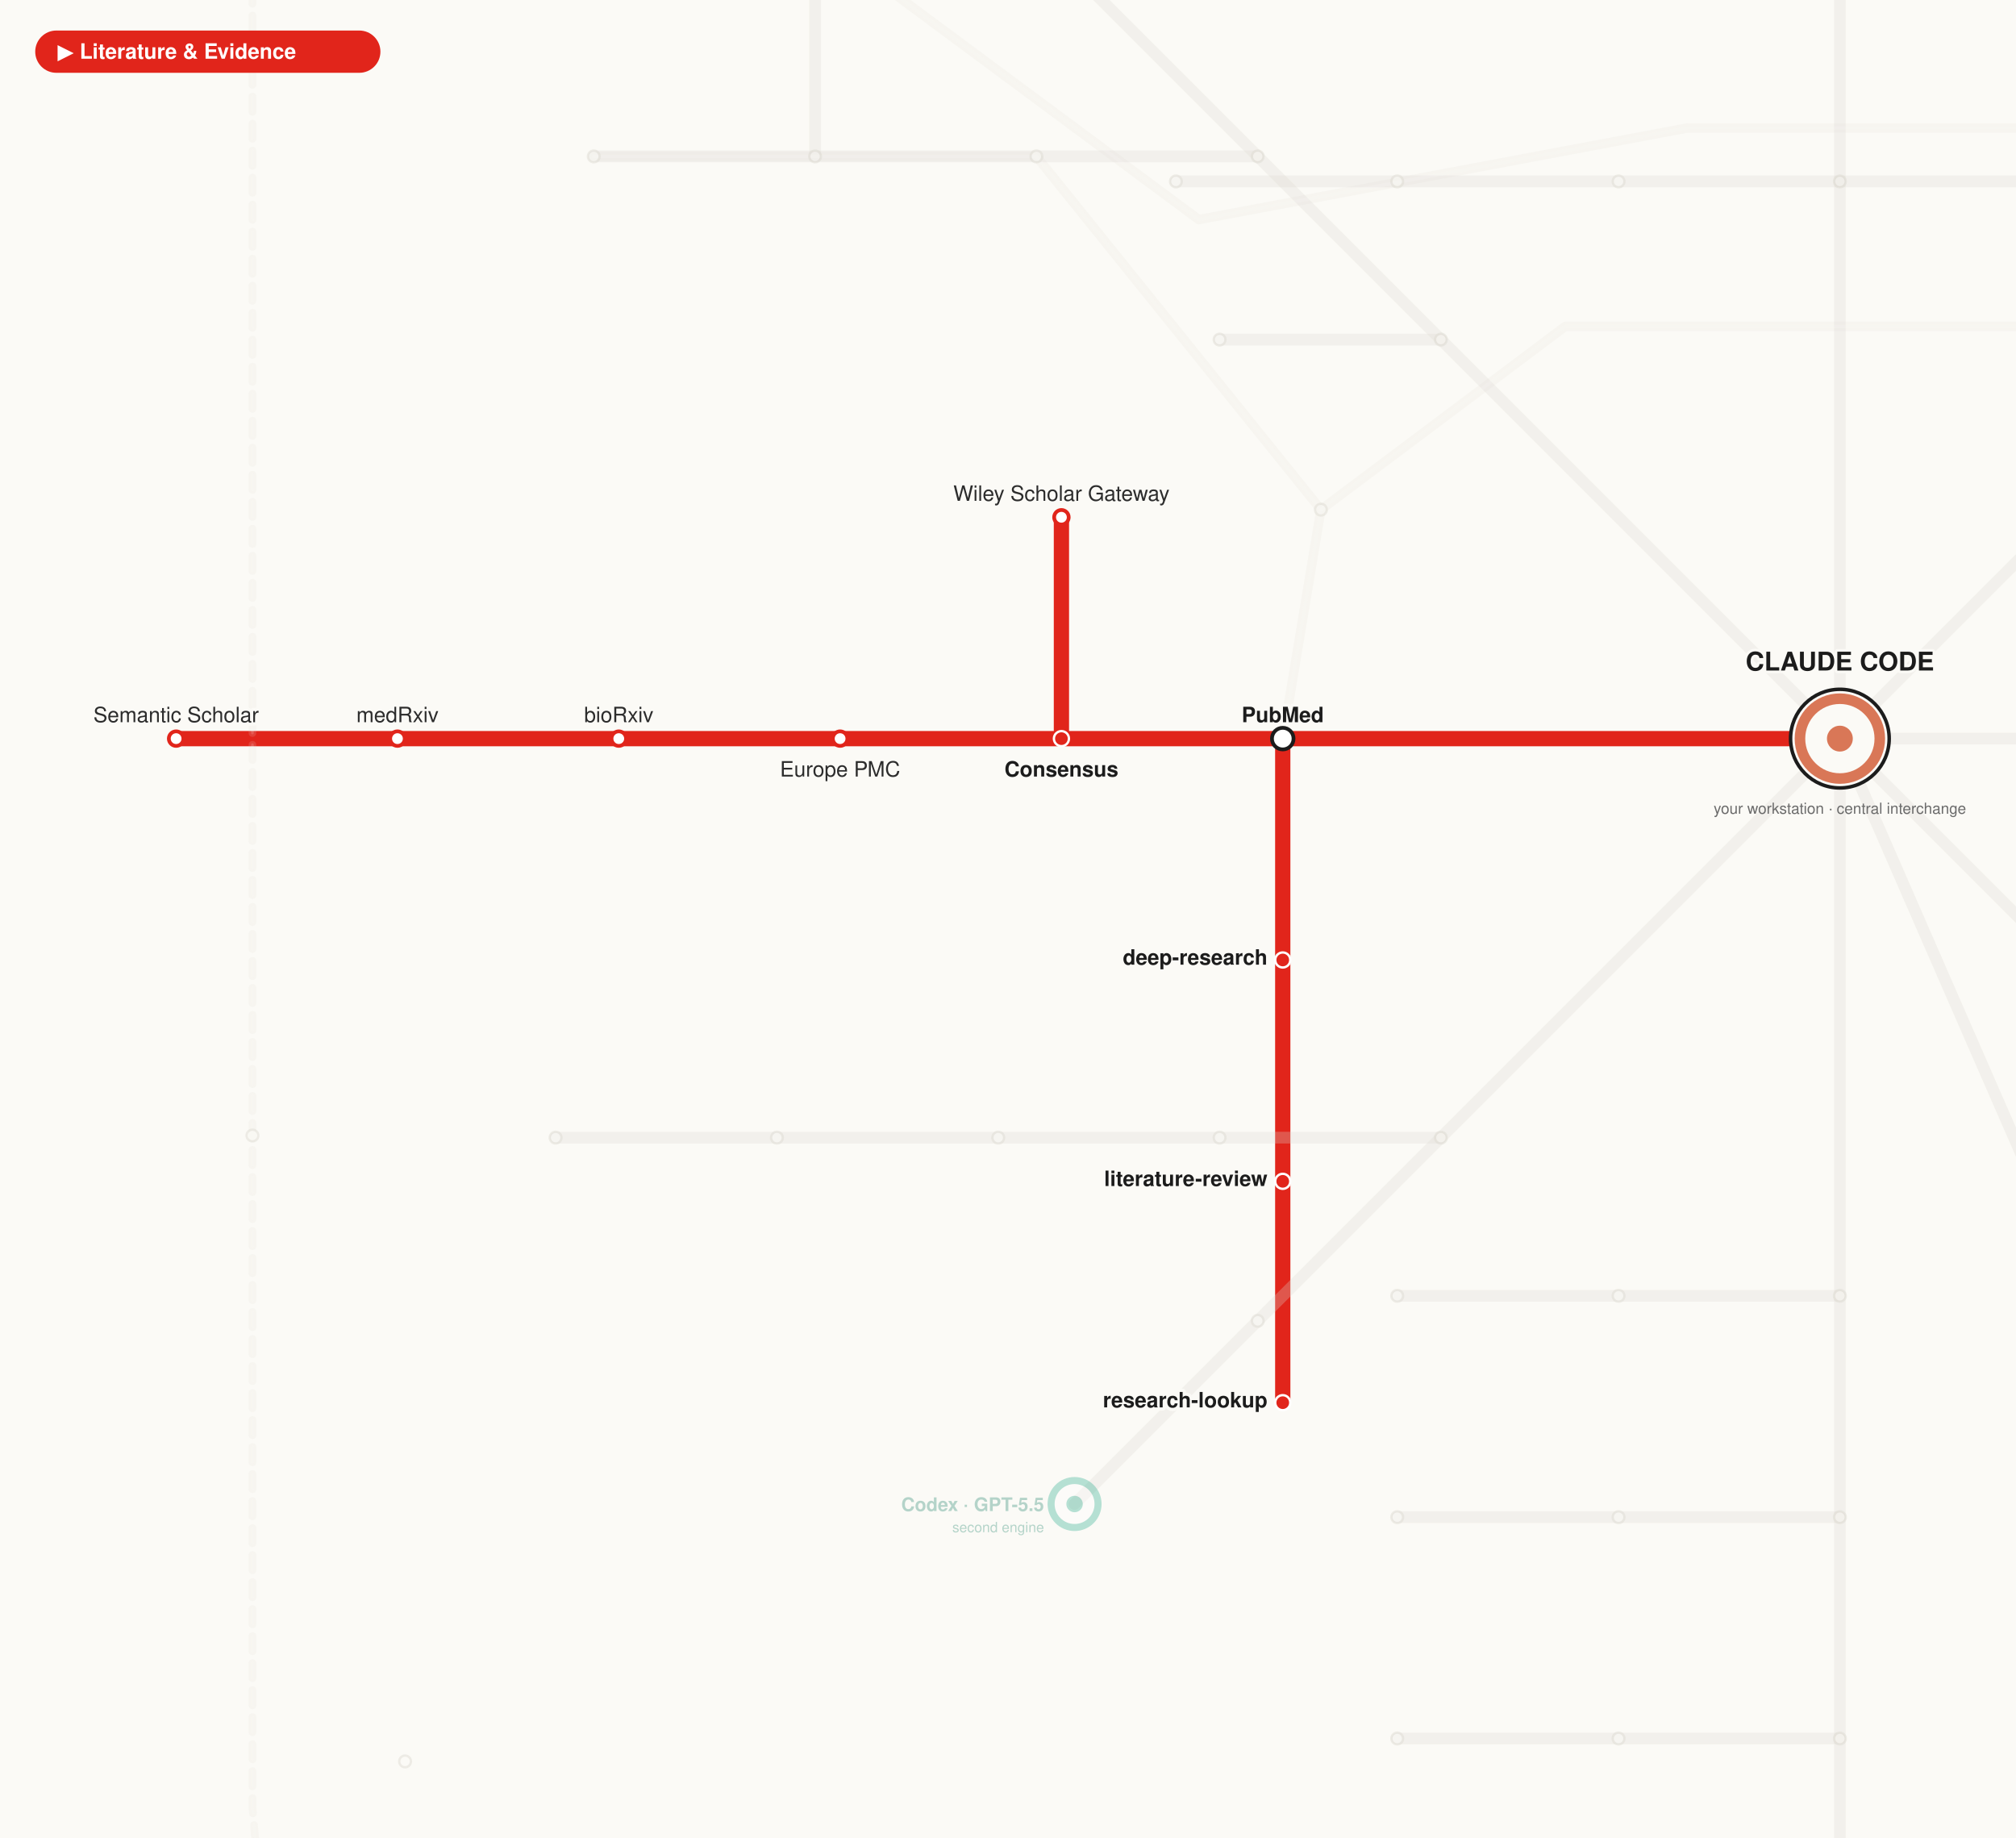
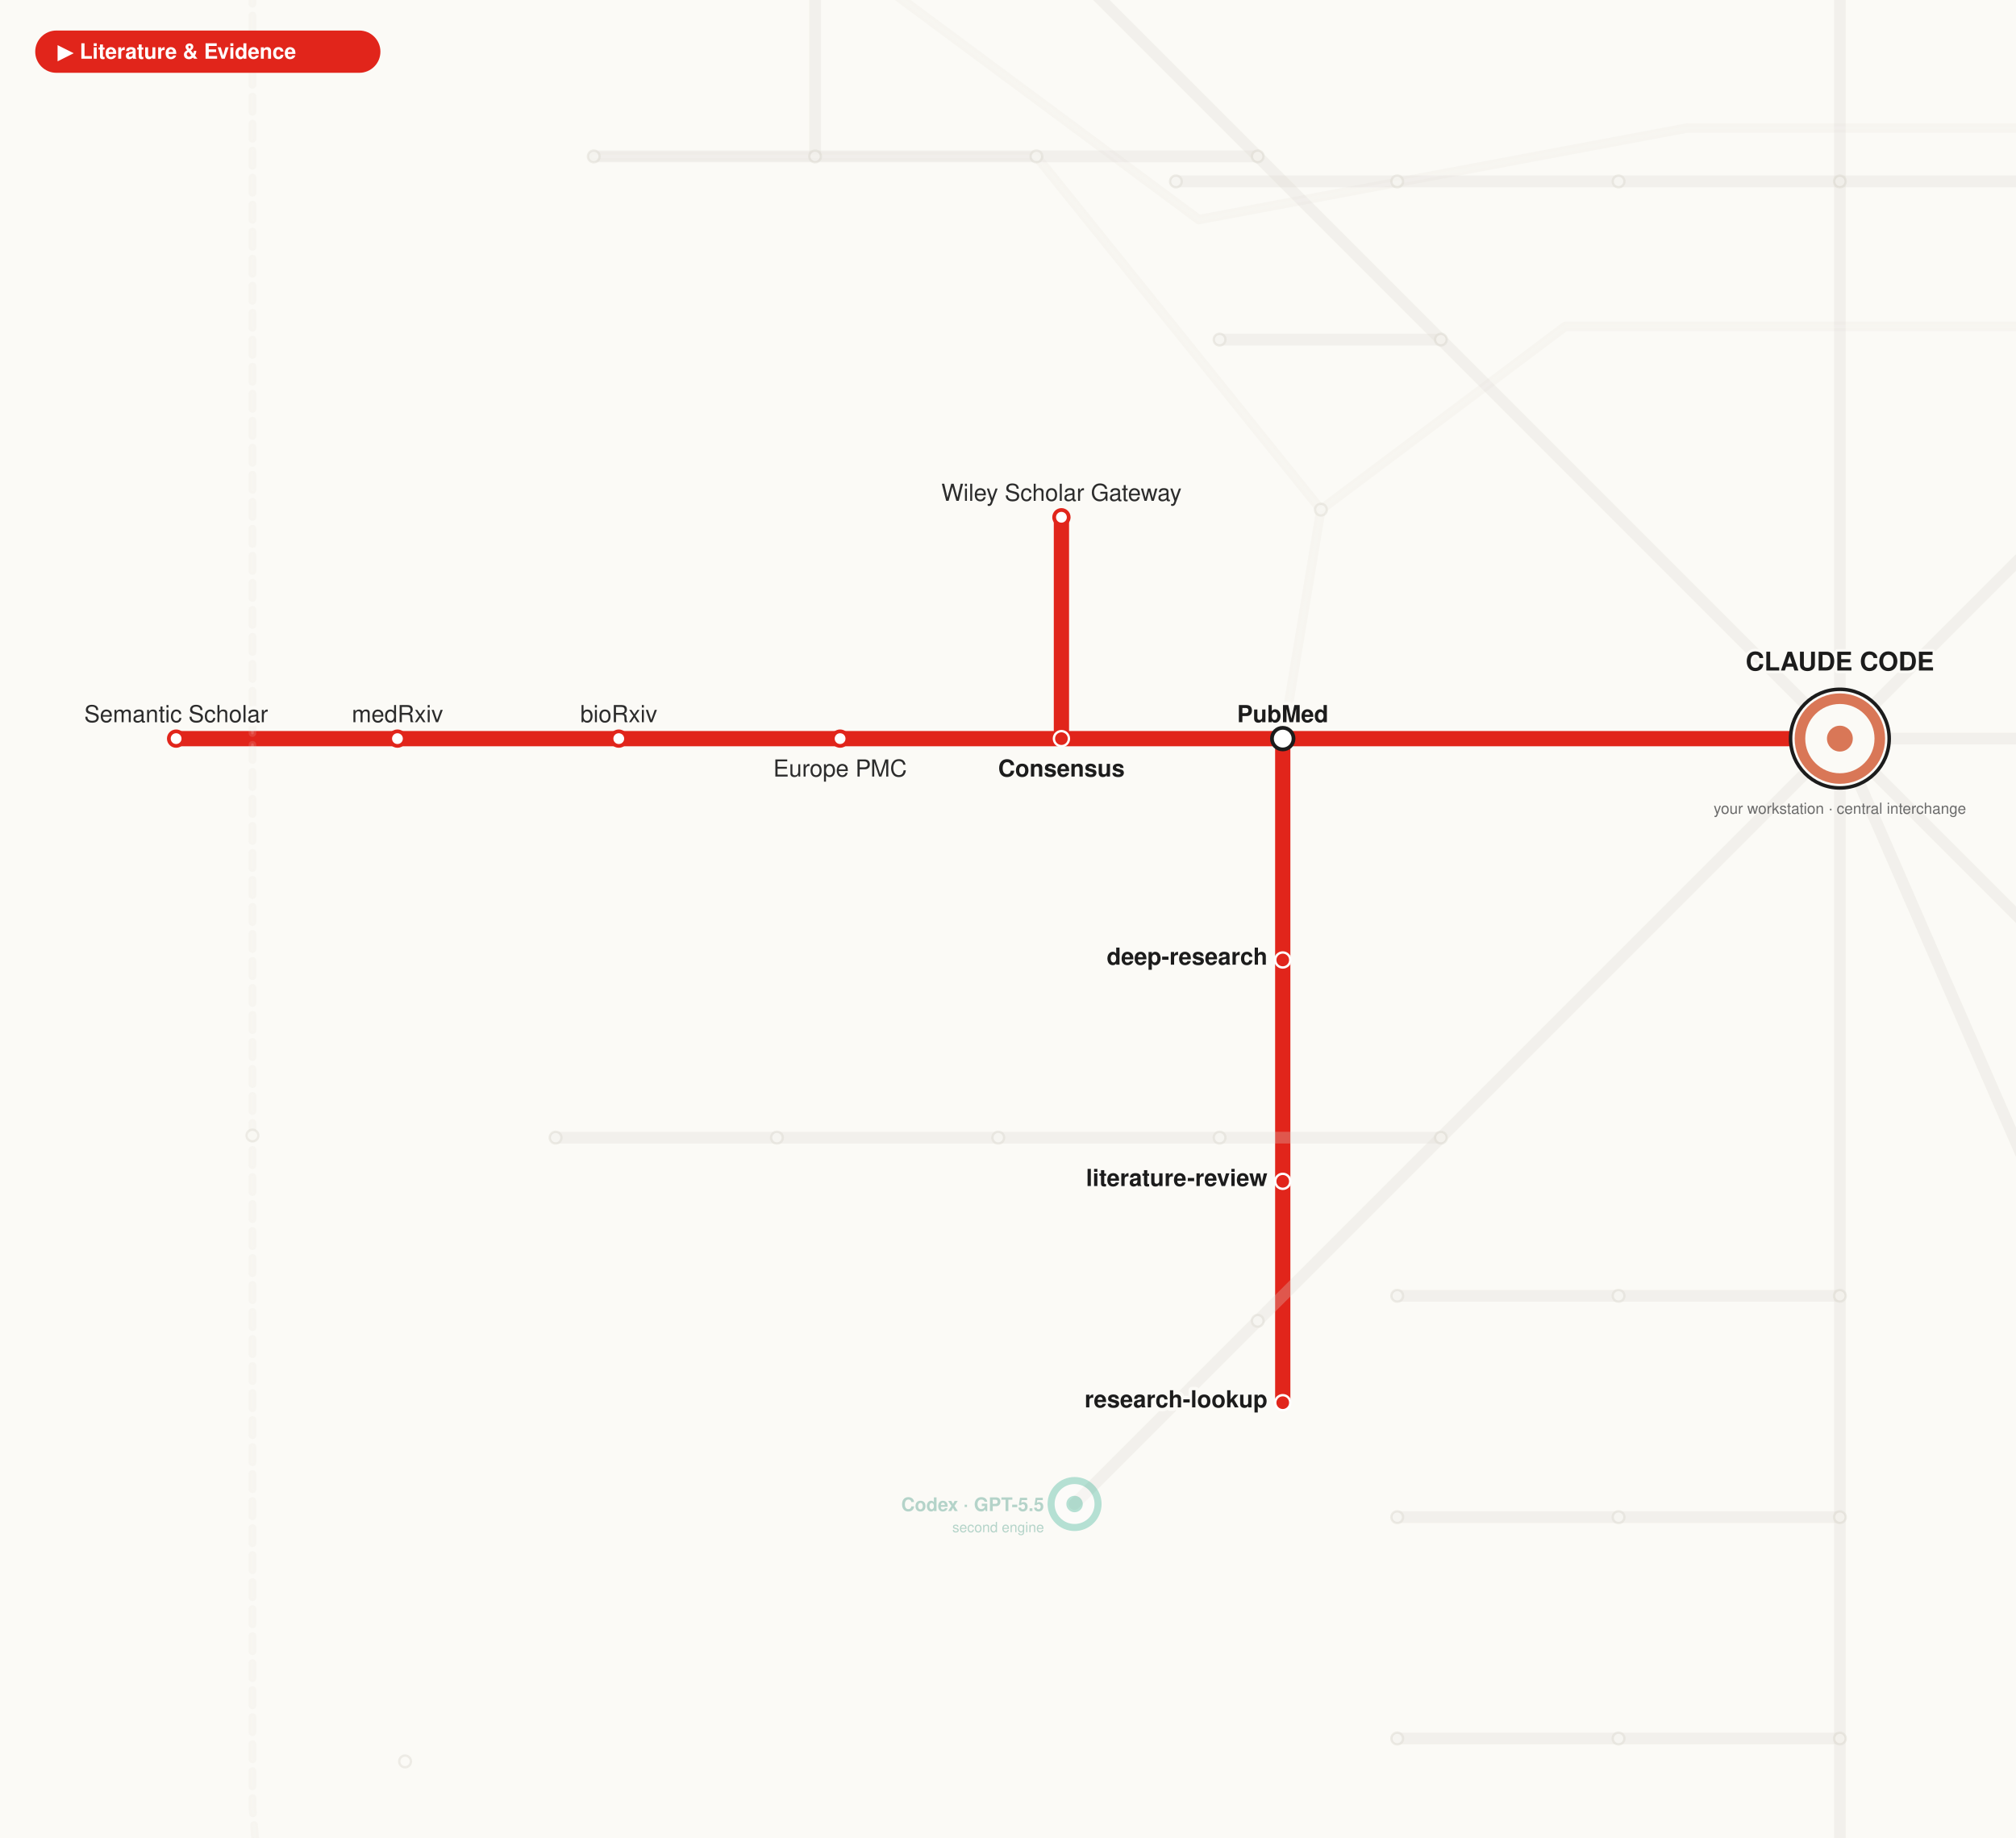
<svg xmlns="http://www.w3.org/2000/svg" id="map" viewBox="449 1077 1717 1565" font-family="Helvetica Neue, Helvetica, Arial, sans-serif">
  <rect x="0" y="0" width="4032" height="3674" fill="#fbfaf6" />
  <path d="M -20 3314 C 887 3274, 1210 3384, 1613 3360 S 2500 3284, 2943 3352 S 3548 3396, 4052 3340" fill="none" stroke="#cfe3ef" stroke-width="40" stroke-linecap="round" opacity="1.0" />
  <text x="195" y="3304" font-size="17" font-style="italic" fill="#5f86a0">the cfDNA river</text>
  <polyline points="2016.0,1706.0 1730.0,1706.0 1541.5,1706.0 1353.0,1706.0 1164.5,1706.0 976.0,1706.0 787.5,1706.0 599.0,1706.0" fill="none" stroke="#E1251B" stroke-width="13" stroke-linecap="round" stroke-linejoin="round" opacity="1.0" />
  <polyline points="1541.5,1706.0 1541.5,1894.5 1541.5,2083.0 1541.5,2271.5" fill="none" stroke="#E1251B" stroke-width="13" stroke-linecap="round" stroke-linejoin="round" opacity="1.0" />
  <polyline points="1353.0,1706.0 1353.0,1517.5" fill="none" stroke="#E1251B" stroke-width="13" stroke-linecap="round" stroke-linejoin="round" opacity="1.0" />
  <polyline points="2016.0,1706.0 1832.2,1522.2 1676.2,1366.2 1520.2,1210.2 1364.2,1054.2 1208.2,898.2 1052.2,742.2" fill="none" stroke="#dcd9d0" stroke-width="10" stroke-linecap="round" stroke-linejoin="round" opacity="0.28" />
  <polyline points="1676.2,1366.2 1487.7,1366.2" fill="none" stroke="#dcd9d0" stroke-width="10" stroke-linecap="round" stroke-linejoin="round" opacity="0.28" />
  <polyline points="1520.2,1210.2 1331.7,1210.2 1143.2,1210.2 954.7,1210.2" fill="none" stroke="#dcd9d0" stroke-width="10" stroke-linecap="round" stroke-linejoin="round" opacity="0.28" />
  <polyline points="1143.2,1210.2 1143.2,1021.7 1143.2,833.2" fill="none" stroke="#dcd9d0" stroke-width="10" stroke-linecap="round" stroke-linejoin="round" opacity="0.28" />
  <polyline points="1364.2,1054.2 1364.2,865.7" fill="none" stroke="#dcd9d0" stroke-width="10" stroke-linecap="round" stroke-linejoin="round" opacity="0.28" />
  <polyline points="2016.0,1706.0 2016.0,1420.0 2016.0,1231.5 2016.0,1043.0 2016.0,854.5 2016.0,666.0" fill="none" stroke="#dcd9d0" stroke-width="10" stroke-linecap="round" stroke-linejoin="round" opacity="0.28" />
  <polyline points="2016.0,1231.5 2204.5,1231.5 2393.0,1231.5" fill="none" stroke="#dcd9d0" stroke-width="10" stroke-linecap="round" stroke-linejoin="round" opacity="0.28" />
  <polyline points="2016.0,1231.5 1827.5,1231.5 1639.0,1231.5 1450.5,1231.5" fill="none" stroke="#dcd9d0" stroke-width="10" stroke-linecap="round" stroke-linejoin="round" opacity="0.28" />
  <polyline points="2016.0,1043.0 2204.5,1043.0 2393.0,1043.0 2581.5,1043.0" fill="none" stroke="#dcd9d0" stroke-width="10" stroke-linecap="round" stroke-linejoin="round" opacity="0.28" />
  <polyline points="2016.0,1706.0 2199.8,1522.2 2355.8,1366.2 2511.8,1210.2 2667.8,1054.2 2823.8,898.2" fill="none" stroke="#dcd9d0" stroke-width="10" stroke-linecap="round" stroke-linejoin="round" opacity="0.28" />
  <polyline points="2355.8,1366.2 2355.8,1177.7 2355.8,989.2" fill="none" stroke="#dcd9d0" stroke-width="10" stroke-linecap="round" stroke-linejoin="round" opacity="0.28" />
  <polyline points="2511.8,1210.2 2700.3,1210.2" fill="none" stroke="#dcd9d0" stroke-width="10" stroke-linecap="round" stroke-linejoin="round" opacity="0.28" />
  <polyline points="2823.8,898.2 3012.3,898.2" fill="none" stroke="#dcd9d0" stroke-width="10" stroke-linecap="round" stroke-linejoin="round" opacity="0.28" />
  <polyline points="2016.0,1706.0 2302.0,1706.0 2490.5,1706.0 2679.0,1706.0 2867.5,1706.0 3056.0,1706.0" fill="none" stroke="#dcd9d0" stroke-width="10" stroke-linecap="round" stroke-linejoin="round" opacity="0.28" />
  <polyline points="3056.0,1706.0 3056.0,1894.5 3056.0,2083.0 3056.0,2271.5" fill="none" stroke="#dcd9d0" stroke-width="10" stroke-linecap="round" stroke-linejoin="round" opacity="0.28" />
  <polyline points="2016.0,1706.0 2199.8,1889.8 2355.8,2045.8 2511.8,2201.8 2667.8,2357.8 2823.8,2513.8" fill="none" stroke="#dcd9d0" stroke-width="10" stroke-linecap="round" stroke-linejoin="round" opacity="0.28" />
  <polyline points="2355.8,2045.8 2544.3,2045.8 2732.8,2045.8" fill="none" stroke="#dcd9d0" stroke-width="10" stroke-linecap="round" stroke-linejoin="round" opacity="0.28" />
  <polyline points="2823.8,2513.8 2823.8,2702.3" fill="none" stroke="#dcd9d0" stroke-width="10" stroke-linecap="round" stroke-linejoin="round" opacity="0.28" />
  <polyline points="2016.0,1706.0 2016.0,1992.0 2016.0,2180.5 2016.0,2369.0 2016.0,2557.5 2016.0,2746.0" fill="none" stroke="#dcd9d0" stroke-width="10" stroke-linecap="round" stroke-linejoin="round" opacity="0.28" />
  <polyline points="2016.0,2180.5 1827.5,2180.5 1639.0,2180.5" fill="none" stroke="#dcd9d0" stroke-width="10" stroke-linecap="round" stroke-linejoin="round" opacity="0.28" />
  <polyline points="2016.0,2369.0 1827.5,2369.0 1639.0,2369.0" fill="none" stroke="#dcd9d0" stroke-width="10" stroke-linecap="round" stroke-linejoin="round" opacity="0.28" />
  <polyline points="2016.0,2557.5 1827.5,2557.5 1639.0,2557.5" fill="none" stroke="#dcd9d0" stroke-width="10" stroke-linecap="round" stroke-linejoin="round" opacity="0.28" />
  <polyline points="2016.0,1706.0 1832.2,1889.8 1676.2,2045.8 1520.2,2201.8 1364.2,2357.8" fill="none" stroke="#dcd9d0" stroke-width="10" stroke-linecap="round" stroke-linejoin="round" opacity="0.28" />
  <polyline points="1676.2,2045.8 1487.7,2045.8 1299.2,2045.8 1110.7,2045.8 922.2,2045.8" fill="none" stroke="#dcd9d0" stroke-width="10" stroke-linecap="round" stroke-linejoin="round" opacity="0.28" />
  <polyline points="2016.0,1706.0 2109.6,1920.5 2190.2,2105.1 2270.8,2289.7 2351.4,2474.3 2432.0,2658.9 2512.6,2843.5" fill="none" stroke="#dcd9d0" stroke-width="10" stroke-linecap="round" stroke-linejoin="round" opacity="0.28" />
  <polyline points="954.7,1210.2 1143.2,1210.2 1331.7,1210.2 1574.0,1511.0 1541.5,1706.0" fill="none" stroke="#dcd9d0" stroke-width="8.0" stroke-linecap="round" stroke-linejoin="round" opacity="0.16" />
  <polyline points="954.7,1210.2 1143.2,1210.2 1331.7,1210.2 1574.0,1511.0 1541.5,1706.0" fill="none" stroke="#fbfaf6" stroke-width="3.0" stroke-linecap="round" stroke-linejoin="round" opacity="0.16" />
  <polyline points="1574.0,1511.0 1782.0,1355.0 2224.0,1355.0 2700.3,1210.2" fill="none" stroke="#dcd9d0" stroke-width="8.0" stroke-linecap="round" stroke-linejoin="round" opacity="0.16" />
  <polyline points="1574.0,1511.0 1782.0,1355.0 2224.0,1355.0 2700.3,1210.2" fill="none" stroke="#fbfaf6" stroke-width="3.0" stroke-linecap="round" stroke-linejoin="round" opacity="0.16" />
  <polyline points="1143.2,833.2 1143.2,1021.7 1470.0,1264.0 1886.0,1186.0 2328.0,1186.0 2666.0,1368.0 2666.0,1654.0 2679.0,1706.0" fill="none" stroke="#dcd9d0" stroke-width="8.0" stroke-linecap="round" stroke-linejoin="round" opacity="0.16" />
  <polyline points="1143.2,833.2 1143.2,1021.7 1470.0,1264.0 1886.0,1186.0 2328.0,1186.0 2666.0,1368.0 2666.0,1654.0 2679.0,1706.0" fill="none" stroke="#fbfaf6" stroke-width="3.0" stroke-linecap="round" stroke-linejoin="round" opacity="0.16" />
  <polyline points="3134.0,562.0 3174.6,565.6 3214.0,576.1 3251.0,593.4 3284.4,616.7 3313.3,645.6 3336.6,679.0 3353.9,716.0 3364.4,755.4 3368.0,796.0 3368.0,2616.0 3364.4,2656.6 3353.9,2696.0 3336.6,2733.0 3313.3,2766.4 3284.4,2795.3 3251.0,2818.6 3214.0,2835.9 3174.6,2846.4 3134.0,2850.0 898.0,2850.0 857.4,2846.4 818.0,2835.9 781.0,2818.6 747.6,2795.3 718.7,2766.4 695.4,2733.0 678.1,2696.0 667.6,2656.6 664.0,2616.0 664.0,796.0 667.6,755.4 678.1,716.0 695.4,679.0 718.7,645.6 747.6,616.7 781.0,593.4 818.0,576.1 857.4,565.6 898.0,562.0 3134.0,562.0" fill="none" stroke="#dcd9d0" stroke-width="6.5" stroke-linecap="round" stroke-linejoin="round" opacity="0.16" stroke-dasharray="13 10" />
  <polyline points="3134.0,562.0 3174.6,565.6 3214.0,576.1 3251.0,593.4 3284.4,616.7 3313.3,645.6 3336.6,679.0 3353.9,716.0 3364.4,755.4 3368.0,796.0 3368.0,2616.0 3364.4,2656.6 3353.9,2696.0 3336.6,2733.0 3313.3,2766.4 3284.4,2795.3 3251.0,2818.6 3214.0,2835.9 3174.6,2846.4 3134.0,2850.0 898.0,2850.0 857.4,2846.4 818.0,2835.9 781.0,2818.6 747.6,2795.3 718.7,2766.4 695.4,2733.0 678.1,2696.0 667.6,2656.6 664.0,2616.0 664.0,796.0 667.6,755.4 678.1,716.0 695.4,679.0 718.7,645.6 747.6,616.7 781.0,593.4 818.0,576.1 857.4,565.6 898.0,562.0 3134.0,562.0" fill="none" stroke="#fbfaf6" stroke-width="2.3" stroke-linecap="round" stroke-linejoin="round" opacity="0.16" stroke-dasharray="13 10" />
  <circle class="stn" data-sid="pubmed" cx="1541.5" cy="1706.0" r="9.2" fill="#ffffff" stroke="#1c1c1c" stroke-width="3.2" />
  <circle class="hit" data-sid="pubmed" cx="1541.5" cy="1706.0" r="15" fill="#000" opacity="0" />
  <circle class="stn" data-sid="consensus" cx="1353.0" cy="1706.0" r="6.4" fill="#E1251B" stroke="#ffffff" stroke-width="2.0" />
  <circle class="hit" data-sid="consensus" cx="1353.0" cy="1706.0" r="15" fill="#000" opacity="0" />
  <circle class="stn" data-sid="europepmc" cx="1164.5" cy="1706.0" r="6.2" fill="#ffffff" stroke="#E1251B" stroke-width="3.2" />
  <circle class="hit" data-sid="europepmc" cx="1164.5" cy="1706.0" r="15" fill="#000" opacity="0" />
  <circle class="stn" data-sid="biorxiv" cx="976.0" cy="1706.0" r="6.2" fill="#ffffff" stroke="#E1251B" stroke-width="3.2" />
  <circle class="hit" data-sid="biorxiv" cx="976.0" cy="1706.0" r="15" fill="#000" opacity="0" />
  <circle class="stn" data-sid="medrxiv" cx="787.5" cy="1706.0" r="6.2" fill="#ffffff" stroke="#E1251B" stroke-width="3.2" />
  <circle class="hit" data-sid="medrxiv" cx="787.5" cy="1706.0" r="15" fill="#000" opacity="0" />
  <circle class="stn" data-sid="semscholar" cx="599.0" cy="1706.0" r="6.2" fill="#ffffff" stroke="#E1251B" stroke-width="3.2" />
  <circle class="hit" data-sid="semscholar" cx="599.0" cy="1706.0" r="15" fill="#000" opacity="0" />
  <circle class="stn" data-sid="deepresearch" cx="1541.5" cy="1894.5" r="6.4" fill="#E1251B" stroke="#ffffff" stroke-width="2.0" />
  <circle class="hit" data-sid="deepresearch" cx="1541.5" cy="1894.5" r="15" fill="#000" opacity="0" />
  <circle class="stn" data-sid="litreview" cx="1541.5" cy="2083.0" r="6.4" fill="#E1251B" stroke="#ffffff" stroke-width="2.0" />
  <circle class="hit" data-sid="litreview" cx="1541.5" cy="2083.0" r="15" fill="#000" opacity="0" />
  <circle class="stn" data-sid="researchlookup" cx="1541.5" cy="2271.5" r="6.4" fill="#E1251B" stroke="#ffffff" stroke-width="2.0" />
  <circle class="hit" data-sid="researchlookup" cx="1541.5" cy="2271.5" r="15" fill="#000" opacity="0" />
  <circle class="stn" data-sid="wiley" cx="1353.0" cy="1517.5" r="6.2" fill="#ffffff" stroke="#E1251B" stroke-width="3.2" />
  <circle class="hit" data-sid="wiley" cx="1353.0" cy="1517.5" r="15" fill="#000" opacity="0" />
  <circle class="stn" data-sid="synapse" cx="1676.2" cy="1366.2" r="5.0" fill="#fbfaf6" stroke="#dcd9d0" stroke-width="2.0" opacity="0.45" />
  <circle class="hit" data-sid="synapse" cx="1676.2" cy="1366.2" r="15" fill="#000" opacity="0" />
  <circle class="stn" data-sid="geosra" cx="1520.2" cy="1210.2" r="5.0" fill="#fbfaf6" stroke="#dcd9d0" stroke-width="2.0" opacity="0.45" />
  <circle class="hit" data-sid="geosra" cx="1520.2" cy="1210.2" r="15" fill="#000" opacity="0" />
  <circle class="stn" data-sid="ensembldb" cx="1364.2" cy="1054.2" r="5.0" fill="#fbfaf6" stroke="#dcd9d0" stroke-width="2.0" opacity="0.45" />
  <circle class="hit" data-sid="ensembldb" cx="1364.2" cy="1054.2" r="15" fill="#000" opacity="0" />
  <circle class="stn" data-sid="ucsc" cx="1208.2" cy="898.2" r="5.0" fill="#fbfaf6" stroke="#dcd9d0" stroke-width="2.0" opacity="0.45" />
  <circle class="hit" data-sid="ucsc" cx="1208.2" cy="898.2" r="15" fill="#000" opacity="0" />
  <circle class="stn" data-sid="gdc" cx="1052.2" cy="742.2" r="5.0" fill="#fbfaf6" stroke="#dcd9d0" stroke-width="2.0" opacity="0.45" />
  <circle class="hit" data-sid="gdc" cx="1052.2" cy="742.2" r="15" fill="#000" opacity="0" />
  <circle class="stn" data-sid="ena" cx="1487.7" cy="1366.2" r="5.0" fill="#fbfaf6" stroke="#dcd9d0" stroke-width="2.0" opacity="0.45" />
  <circle class="hit" data-sid="ena" cx="1487.7" cy="1366.2" r="15" fill="#000" opacity="0" />
  <circle class="stn" data-sid="clinvar" cx="1331.7" cy="1210.2" r="5.0" fill="#fbfaf6" stroke="#dcd9d0" stroke-width="2.0" opacity="0.45" />
  <circle class="hit" data-sid="clinvar" cx="1331.7" cy="1210.2" r="15" fill="#000" opacity="0" />
  <circle class="stn" data-sid="cbioportal" cx="1143.2" cy="1210.2" r="5.0" fill="#fbfaf6" stroke="#dcd9d0" stroke-width="2.0" opacity="0.45" />
  <circle class="hit" data-sid="cbioportal" cx="1143.2" cy="1210.2" r="15" fill="#000" opacity="0" />
  <circle class="stn" data-sid="depmap" cx="954.7" cy="1210.2" r="5.0" fill="#fbfaf6" stroke="#dcd9d0" stroke-width="2.0" opacity="0.45" />
  <circle class="hit" data-sid="depmap" cx="954.7" cy="1210.2" r="15" fill="#000" opacity="0" />
  <circle class="stn" data-sid="cbioportalmcp" cx="1143.2" cy="1021.7" r="5.0" fill="#fbfaf6" stroke="#dcd9d0" stroke-width="2.0" opacity="0.45" />
  <circle class="hit" data-sid="cbioportalmcp" cx="1143.2" cy="1021.7" r="15" fill="#000" opacity="0" />
  <circle class="stn" data-sid="opentargets" cx="1143.2" cy="833.2" r="5.0" fill="#fbfaf6" stroke="#dcd9d0" stroke-width="2.0" opacity="0.45" />
  <circle class="hit" data-sid="opentargets" cx="1143.2" cy="833.2" r="15" fill="#000" opacity="0" />
  <circle class="stn" data-sid="cellxgene" cx="1364.2" cy="865.7" r="5.0" fill="#fbfaf6" stroke="#dcd9d0" stroke-width="2.0" opacity="0.45" />
  <circle class="hit" data-sid="cellxgene" cx="1364.2" cy="865.7" r="15" fill="#000" opacity="0" />
  <circle class="stn" data-sid="python" cx="2016.0" cy="1231.5" r="5.0" fill="#fbfaf6" stroke="#dcd9d0" stroke-width="2.0" opacity="0.45" />
  <circle class="hit" data-sid="python" cx="2016.0" cy="1231.5" r="15" fill="#000" opacity="0" />
  <circle class="stn" data-sid="bioconductor" cx="2016.0" cy="1043.0" r="5.0" fill="#fbfaf6" stroke="#dcd9d0" stroke-width="2.0" opacity="0.45" />
  <circle class="hit" data-sid="bioconductor" cx="2016.0" cy="1043.0" r="15" fill="#000" opacity="0" />
  <circle class="stn" data-sid="nextflow" cx="2016.0" cy="854.5" r="5.0" fill="#fbfaf6" stroke="#dcd9d0" stroke-width="2.0" opacity="0.45" />
  <circle class="hit" data-sid="nextflow" cx="2016.0" cy="854.5" r="15" fill="#000" opacity="0" />
  <circle class="stn" data-sid="snakemake" cx="2016.0" cy="666.0" r="5.0" fill="#fbfaf6" stroke="#dcd9d0" stroke-width="2.0" opacity="0.45" />
  <circle class="hit" data-sid="snakemake" cx="2016.0" cy="666.0" r="15" fill="#000" opacity="0" />
  <circle class="stn" data-sid="scmcp" cx="2204.5" cy="1231.5" r="5.0" fill="#fbfaf6" stroke="#dcd9d0" stroke-width="2.0" opacity="0.45" />
  <circle class="hit" data-sid="scmcp" cx="2204.5" cy="1231.5" r="15" fill="#000" opacity="0" />
  <circle class="stn" data-sid="chatspatial" cx="2393.0" cy="1231.5" r="5.0" fill="#fbfaf6" stroke="#dcd9d0" stroke-width="2.0" opacity="0.45" />
  <circle class="hit" data-sid="chatspatial" cx="2393.0" cy="1231.5" r="15" fill="#000" opacity="0" />
  <circle class="stn" data-sid="jupyter" cx="1827.5" cy="1231.5" r="5.0" fill="#fbfaf6" stroke="#dcd9d0" stroke-width="2.0" opacity="0.45" />
  <circle class="hit" data-sid="jupyter" cx="1827.5" cy="1231.5" r="15" fill="#000" opacity="0" />
  <circle class="stn" data-sid="galaxy" cx="1639.0" cy="1231.5" r="5.0" fill="#fbfaf6" stroke="#dcd9d0" stroke-width="2.0" opacity="0.45" />
  <circle class="hit" data-sid="galaxy" cx="1639.0" cy="1231.5" r="15" fill="#000" opacity="0" />
  <circle class="stn" data-sid="cfdna" cx="1450.5" cy="1231.5" r="5.0" fill="#fbfaf6" stroke="#dcd9d0" stroke-width="2.0" opacity="0.45" />
  <circle class="hit" data-sid="cfdna" cx="1450.5" cy="1231.5" r="15" fill="#000" opacity="0" />
  <circle class="stn" data-sid="scqc" cx="2204.5" cy="1043.0" r="5.0" fill="#fbfaf6" stroke="#dcd9d0" stroke-width="2.0" opacity="0.45" />
  <circle class="hit" data-sid="scqc" cx="2204.5" cy="1043.0" r="15" fill="#000" opacity="0" />
  <circle class="stn" data-sid="nfcoreskill" cx="2393.0" cy="1043.0" r="5.0" fill="#fbfaf6" stroke="#dcd9d0" stroke-width="2.0" opacity="0.45" />
  <circle class="hit" data-sid="nfcoreskill" cx="2393.0" cy="1043.0" r="15" fill="#000" opacity="0" />
  <circle class="stn" data-sid="scvitools" cx="2581.5" cy="1043.0" r="5.0" fill="#fbfaf6" stroke="#dcd9d0" stroke-width="2.0" opacity="0.45" />
  <circle class="hit" data-sid="scvitools" cx="2581.5" cy="1043.0" r="15" fill="#000" opacity="0" />
  <circle class="stn" data-sid="statsmodels" cx="2355.8" cy="1366.2" r="5.0" fill="#fbfaf6" stroke="#dcd9d0" stroke-width="2.0" opacity="0.45" />
  <circle class="hit" data-sid="statsmodels" cx="2355.8" cy="1366.2" r="15" fill="#000" opacity="0" />
  <circle class="stn" data-sid="survival" cx="2511.8" cy="1210.2" r="5.0" fill="#fbfaf6" stroke="#dcd9d0" stroke-width="2.0" opacity="0.45" />
  <circle class="hit" data-sid="survival" cx="2511.8" cy="1210.2" r="15" fill="#000" opacity="0" />
  <circle class="stn" data-sid="reporting" cx="2667.8" cy="1054.2" r="5.0" fill="#fbfaf6" stroke="#dcd9d0" stroke-width="2.0" opacity="0.45" />
  <circle class="hit" data-sid="reporting" cx="2667.8" cy="1054.2" r="15" fill="#000" opacity="0" />
  <circle class="stn" data-sid="peerreview" cx="2823.8" cy="898.2" r="5.0" fill="#fbfaf6" stroke="#dcd9d0" stroke-width="2.0" opacity="0.45" />
  <circle class="hit" data-sid="peerreview" cx="2823.8" cy="898.2" r="15" fill="#000" opacity="0" />
  <circle class="stn" data-sid="power" cx="2355.8" cy="1177.7" r="5.0" fill="#fbfaf6" stroke="#dcd9d0" stroke-width="2.0" opacity="0.45" />
  <circle class="hit" data-sid="power" cx="2355.8" cy="1177.7" r="15" fill="#000" opacity="0" />
  <circle class="stn" data-sid="bayes" cx="2355.8" cy="989.2" r="5.0" fill="#fbfaf6" stroke="#dcd9d0" stroke-width="2.0" opacity="0.45" />
  <circle class="hit" data-sid="bayes" cx="2355.8" cy="989.2" r="15" fill="#000" opacity="0" />
  <circle class="stn" data-sid="ctgmcp" cx="2700.3" cy="1210.2" r="5.0" fill="#fbfaf6" stroke="#dcd9d0" stroke-width="2.0" opacity="0.45" />
  <circle class="hit" data-sid="ctgmcp" cx="2700.3" cy="1210.2" r="15" fill="#000" opacity="0" />
  <circle class="stn" data-sid="critthink" cx="3012.3" cy="898.2" r="5.0" fill="#fbfaf6" stroke="#dcd9d0" stroke-width="2.0" opacity="0.45" />
  <circle class="hit" data-sid="critthink" cx="3012.3" cy="898.2" r="15" fill="#000" opacity="0" />
  <circle class="stn" data-sid="clinreports" cx="2490.5" cy="1706.0" r="5.0" fill="#fbfaf6" stroke="#dcd9d0" stroke-width="2.0" opacity="0.45" />
  <circle class="hit" data-sid="clinreports" cx="2490.5" cy="1706.0" r="15" fill="#000" opacity="0" />
  <circle class="stn" data-sid="decision" cx="2679.0" cy="1706.0" r="5.0" fill="#fbfaf6" stroke="#dcd9d0" stroke-width="2.0" opacity="0.45" />
  <circle class="hit" data-sid="decision" cx="2679.0" cy="1706.0" r="15" fill="#000" opacity="0" />
  <circle class="stn" data-sid="treatment" cx="2867.5" cy="1706.0" r="5.0" fill="#fbfaf6" stroke="#dcd9d0" stroke-width="2.0" opacity="0.45" />
  <circle class="hit" data-sid="treatment" cx="2867.5" cy="1706.0" r="15" fill="#000" opacity="0" />
  <circle class="stn" data-sid="cltrials" cx="3056.0" cy="1706.0" r="5.0" fill="#fbfaf6" stroke="#dcd9d0" stroke-width="2.0" opacity="0.45" />
  <circle class="hit" data-sid="cltrials" cx="3056.0" cy="1706.0" r="15" fill="#000" opacity="0" />
  <circle class="stn" data-sid="euctr" cx="3056.0" cy="1894.5" r="5.0" fill="#fbfaf6" stroke="#dcd9d0" stroke-width="2.0" opacity="0.45" />
  <circle class="hit" data-sid="euctr" cx="3056.0" cy="1894.5" r="15" fill="#000" opacity="0" />
  <circle class="stn" data-sid="fdaema" cx="3056.0" cy="2083.0" r="5.0" fill="#fbfaf6" stroke="#dcd9d0" stroke-width="2.0" opacity="0.45" />
  <circle class="hit" data-sid="fdaema" cx="3056.0" cy="2083.0" r="15" fill="#000" opacity="0" />
  <circle class="stn" data-sid="whoictrp" cx="3056.0" cy="2271.5" r="5.0" fill="#fbfaf6" stroke="#dcd9d0" stroke-width="2.0" opacity="0.45" />
  <circle class="hit" data-sid="whoictrp" cx="3056.0" cy="2271.5" r="15" fill="#000" opacity="0" />
  <circle class="stn" data-sid="biorender" cx="2355.8" cy="2045.8" r="5.0" fill="#fbfaf6" stroke="#dcd9d0" stroke-width="2.0" opacity="0.45" />
  <circle class="hit" data-sid="biorender" cx="2355.8" cy="2045.8" r="15" fill="#000" opacity="0" />
  <circle class="stn" data-sid="schematics" cx="2511.8" cy="2201.8" r="5.0" fill="#fbfaf6" stroke="#dcd9d0" stroke-width="2.0" opacity="0.45" />
  <circle class="hit" data-sid="schematics" cx="2511.8" cy="2201.8" r="15" fill="#000" opacity="0" />
  <circle class="stn" data-sid="infographics" cx="2667.8" cy="2357.8" r="5.0" fill="#fbfaf6" stroke="#dcd9d0" stroke-width="2.0" opacity="0.45" />
  <circle class="hit" data-sid="infographics" cx="2667.8" cy="2357.8" r="15" fill="#000" opacity="0" />
  <circle class="stn" data-sid="imagegen" cx="2823.8" cy="2513.8" r="5.0" fill="#fbfaf6" stroke="#dcd9d0" stroke-width="2.0" opacity="0.45" />
  <circle class="hit" data-sid="imagegen" cx="2823.8" cy="2513.8" r="15" fill="#000" opacity="0" />
  <circle class="stn" data-sid="mermaid" cx="2544.3" cy="2045.8" r="5.0" fill="#fbfaf6" stroke="#dcd9d0" stroke-width="2.0" opacity="0.45" />
  <circle class="hit" data-sid="mermaid" cx="2544.3" cy="2045.8" r="15" fill="#000" opacity="0" />
  <circle class="stn" data-sid="figma" cx="2732.8" cy="2045.8" r="5.0" fill="#fbfaf6" stroke="#dcd9d0" stroke-width="2.0" opacity="0.45" />
  <circle class="hit" data-sid="figma" cx="2732.8" cy="2045.8" r="15" fill="#000" opacity="0" />
  <circle class="stn" data-sid="gptimage" cx="2823.8" cy="2702.3" r="5.0" fill="#fbfaf6" stroke="#dcd9d0" stroke-width="2.0" opacity="0.45" />
  <circle class="hit" data-sid="gptimage" cx="2823.8" cy="2702.3" r="15" fill="#000" opacity="0" />
  <circle class="stn" data-sid="sciwriting" cx="2016.0" cy="2180.5" r="5.0" fill="#fbfaf6" stroke="#dcd9d0" stroke-width="2.0" opacity="0.45" />
  <circle class="hit" data-sid="sciwriting" cx="2016.0" cy="2180.5" r="15" fill="#000" opacity="0" />
  <circle class="stn" data-sid="citation" cx="2016.0" cy="2369.0" r="5.0" fill="#fbfaf6" stroke="#dcd9d0" stroke-width="2.0" opacity="0.45" />
  <circle class="hit" data-sid="citation" cx="2016.0" cy="2369.0" r="15" fill="#000" opacity="0" />
  <circle class="stn" data-sid="venue" cx="2016.0" cy="2557.5" r="5.0" fill="#fbfaf6" stroke="#dcd9d0" stroke-width="2.0" opacity="0.45" />
  <circle class="hit" data-sid="venue" cx="2016.0" cy="2557.5" r="15" fill="#000" opacity="0" />
  <circle class="stn" data-sid="grants" cx="2016.0" cy="2746.0" r="5.0" fill="#fbfaf6" stroke="#dcd9d0" stroke-width="2.0" opacity="0.45" />
  <circle class="hit" data-sid="grants" cx="2016.0" cy="2746.0" r="15" fill="#000" opacity="0" />
  <circle class="stn" data-sid="office" cx="1827.5" cy="2180.5" r="5.0" fill="#fbfaf6" stroke="#dcd9d0" stroke-width="2.0" opacity="0.45" />
  <circle class="hit" data-sid="office" cx="1827.5" cy="2180.5" r="15" fill="#000" opacity="0" />
  <circle class="stn" data-sid="markitdown" cx="1639.0" cy="2180.5" r="5.0" fill="#fbfaf6" stroke="#dcd9d0" stroke-width="2.0" opacity="0.45" />
  <circle class="hit" data-sid="markitdown" cx="1639.0" cy="2180.5" r="15" fill="#000" opacity="0" />
  <circle class="stn" data-sid="humanizer" cx="1827.5" cy="2369.0" r="5.0" fill="#fbfaf6" stroke="#dcd9d0" stroke-width="2.0" opacity="0.45" />
  <circle class="hit" data-sid="humanizer" cx="1827.5" cy="2369.0" r="15" fill="#000" opacity="0" />
  <circle class="stn" data-sid="slides" cx="1639.0" cy="2369.0" r="5.0" fill="#fbfaf6" stroke="#dcd9d0" stroke-width="2.0" opacity="0.45" />
  <circle class="hit" data-sid="slides" cx="1639.0" cy="2369.0" r="15" fill="#000" opacity="0" />
  <circle class="stn" data-sid="paper2web" cx="1827.5" cy="2557.5" r="5.0" fill="#fbfaf6" stroke="#dcd9d0" stroke-width="2.0" opacity="0.45" />
  <circle class="hit" data-sid="paper2web" cx="1827.5" cy="2557.5" r="15" fill="#000" opacity="0" />
  <circle class="stn" data-sid="posters" cx="1639.0" cy="2557.5" r="5.0" fill="#fbfaf6" stroke="#dcd9d0" stroke-width="2.0" opacity="0.45" />
  <circle class="hit" data-sid="posters" cx="1639.0" cy="2557.5" r="15" fill="#000" opacity="0" />
  <circle class="stn" data-sid="drive" cx="1676.2" cy="2045.8" r="5.0" fill="#fbfaf6" stroke="#dcd9d0" stroke-width="2.0" opacity="0.45" />
  <circle class="hit" data-sid="drive" cx="1676.2" cy="2045.8" r="15" fill="#000" opacity="0" />
  <circle class="stn" data-sid="workflows" cx="1520.2" cy="2201.8" r="5.0" fill="#fbfaf6" stroke="#dcd9d0" stroke-width="2.0" opacity="0.45" />
  <circle class="hit" data-sid="workflows" cx="1520.2" cy="2201.8" r="15" fill="#000" opacity="0" />
  <circle class="stn" data-sid="gmail" cx="1487.7" cy="2045.8" r="5.0" fill="#fbfaf6" stroke="#dcd9d0" stroke-width="2.0" opacity="0.45" />
  <circle class="hit" data-sid="gmail" cx="1487.7" cy="2045.8" r="15" fill="#000" opacity="0" />
  <circle class="stn" data-sid="calendar" cx="1299.2" cy="2045.8" r="5.0" fill="#fbfaf6" stroke="#dcd9d0" stroke-width="2.0" opacity="0.45" />
  <circle class="hit" data-sid="calendar" cx="1299.2" cy="2045.8" r="15" fill="#000" opacity="0" />
  <circle class="stn" data-sid="slack" cx="1110.7" cy="2045.8" r="5.0" fill="#fbfaf6" stroke="#dcd9d0" stroke-width="2.0" opacity="0.45" />
  <circle class="hit" data-sid="slack" cx="1110.7" cy="2045.8" r="15" fill="#000" opacity="0" />
  <circle class="stn" data-sid="schedule" cx="922.2" cy="2045.8" r="5.0" fill="#fbfaf6" stroke="#dcd9d0" stroke-width="2.0" opacity="0.45" />
  <circle class="hit" data-sid="schedule" cx="922.2" cy="2045.8" r="15" fill="#000" opacity="0" />
  <circle class="stn" data-sid="paralegalrev" cx="2190.2" cy="2105.1" r="5.0" fill="#fbfaf6" stroke="#dcd9d0" stroke-width="2.0" opacity="0.45" />
  <circle class="hit" data-sid="paralegalrev" cx="2190.2" cy="2105.1" r="15" fill="#000" opacity="0" />
  <circle class="stn" data-sid="gdpr" cx="2270.8" cy="2289.7" r="5.0" fill="#fbfaf6" stroke="#dcd9d0" stroke-width="2.0" opacity="0.45" />
  <circle class="hit" data-sid="gdpr" cx="2270.8" cy="2289.7" r="15" fill="#000" opacity="0" />
  <circle class="stn" data-sid="eugrants" cx="2351.4" cy="2474.3" r="5.0" fill="#fbfaf6" stroke="#dcd9d0" stroke-width="2.0" opacity="0.45" />
  <circle class="hit" data-sid="eugrants" cx="2351.4" cy="2474.3" r="15" fill="#000" opacity="0" />
  <circle class="stn" data-sid="itlaw" cx="2432.0" cy="2658.9" r="5.0" fill="#fbfaf6" stroke="#dcd9d0" stroke-width="2.0" opacity="0.45" />
  <circle class="hit" data-sid="itlaw" cx="2432.0" cy="2658.9" r="15" fill="#000" opacity="0" />
  <circle class="stn" data-sid="uslaw" cx="2512.6" cy="2843.5" r="5.0" fill="#fbfaf6" stroke="#dcd9d0" stroke-width="2.0" opacity="0.45" />
  <circle class="hit" data-sid="uslaw" cx="2512.6" cy="2843.5" r="15" fill="#000" opacity="0" />
  <circle class="stn" data-sid="biomcp" cx="1574.0" cy="1511.0" r="5.0" fill="#fbfaf6" stroke="#dcd9d0" stroke-width="2.0" opacity="0.45" />
  <circle class="hit" data-sid="biomcp" cx="1574.0" cy="1511.0" r="15" fill="#000" opacity="0" />
  <circle class="stn" data-sid="nar" cx="664.0" cy="2044.0" r="5.0" fill="#fbfaf6" stroke="#dcd9d0" stroke-width="2.0" opacity="0.45" />
  <circle class="hit" data-sid="nar" cx="664.0" cy="2044.0" r="15" fill="#000" opacity="0" />
  <circle class="stn" data-sid="biocontextmeta" cx="794.0" cy="2577.0" r="5.0" fill="#fbfaf6" stroke="#dcd9d0" stroke-width="2.0" opacity="0.45" />
  <circle class="hit" data-sid="biocontextmeta" cx="794.0" cy="2577.0" r="15" fill="#000" opacity="0" />
  <circle class="stn" data-sid="marketplace" cx="1236.0" cy="2850.0" r="5.0" fill="#fbfaf6" stroke="#dcd9d0" stroke-width="2.0" opacity="0.45" />
  <circle class="hit" data-sid="marketplace" cx="1236.0" cy="2850.0" r="15" fill="#000" opacity="0" />
  <circle class="stn" data-sid="biocontextai" cx="1652.0" cy="2850.0" r="5.0" fill="#fbfaf6" stroke="#dcd9d0" stroke-width="2.0" opacity="0.45" />
  <circle class="hit" data-sid="biocontextai" cx="1652.0" cy="2850.0" r="15" fill="#000" opacity="0" />
-   <text x="1541.5" y="1692.0" font-size="18" text-anchor="middle" fill="#1c1c1c" font-weight="600" font-style="normal" paint-order="stroke" stroke="#fbfaf6" stroke-width="5.5" stroke-linejoin="round">PubMed</text>
-   <text x="1353.0" y="1738.3" font-size="18" text-anchor="middle" fill="#1c1c1c" font-weight="600" font-style="normal" paint-order="stroke" stroke="#fbfaf6" stroke-width="5.5" stroke-linejoin="round">Consensus</text>
-   <text x="1164.5" y="1738.3" font-size="18" text-anchor="middle" fill="#2c2c2c" font-weight="500" font-style="normal" paint-order="stroke" stroke="#fbfaf6" stroke-width="5.5" stroke-linejoin="round">Europe PMC</text>
-   <text x="976.0" y="1692.0" font-size="18" text-anchor="middle" fill="#2c2c2c" font-weight="500" font-style="normal" paint-order="stroke" stroke="#fbfaf6" stroke-width="5.5" stroke-linejoin="round">bioRxiv</text>
-   <text x="787.5" y="1692.0" font-size="18" text-anchor="middle" fill="#2c2c2c" font-weight="500" font-style="normal" paint-order="stroke" stroke="#fbfaf6" stroke-width="5.5" stroke-linejoin="round">medRxiv</text>
-   <text x="599.0" y="1692.0" font-size="18" text-anchor="middle" fill="#2c2c2c" font-weight="500" font-style="normal" paint-order="stroke" stroke="#fbfaf6" stroke-width="5.5" stroke-linejoin="round">Semantic Scholar</text>
-   <text x="1528.5" y="1898.5" font-size="18" text-anchor="end" fill="#1c1c1c" font-weight="600" font-style="normal" paint-order="stroke" stroke="#fbfaf6" stroke-width="5.5" stroke-linejoin="round">deep-research</text>
-   <text x="1528.5" y="2087.0" font-size="18" text-anchor="end" fill="#1c1c1c" font-weight="600" font-style="normal" paint-order="stroke" stroke="#fbfaf6" stroke-width="5.5" stroke-linejoin="round">literature-review</text>
-   <text x="1528.5" y="2275.5" font-size="18" text-anchor="end" fill="#1c1c1c" font-weight="600" font-style="normal" paint-order="stroke" stroke="#fbfaf6" stroke-width="5.5" stroke-linejoin="round">research-lookup</text>
-   <text x="1353.0" y="1503.5" font-size="18" text-anchor="middle" fill="#2c2c2c" font-weight="500" font-style="normal" paint-order="stroke" stroke="#fbfaf6" stroke-width="5.5" stroke-linejoin="round">Wiley Scholar Gateway</text>
+   <text x="1541.5" y="1692.0" font-size="20" text-anchor="middle" fill="#1c1c1c" font-weight="600" font-style="normal" paint-order="stroke" stroke="#fbfaf6" stroke-width="6.0" stroke-linejoin="round">PubMed</text>
+   <text x="1353.0" y="1738.3" font-size="20" text-anchor="middle" fill="#1c1c1c" font-weight="600" font-style="normal" paint-order="stroke" stroke="#fbfaf6" stroke-width="6.0" stroke-linejoin="round">Consensus</text>
+   <text x="1164.5" y="1738.3" font-size="20" text-anchor="middle" fill="#2c2c2c" font-weight="500" font-style="normal" paint-order="stroke" stroke="#fbfaf6" stroke-width="6.0" stroke-linejoin="round">Europe PMC</text>
+   <text x="976.0" y="1692.0" font-size="20" text-anchor="middle" fill="#2c2c2c" font-weight="500" font-style="normal" paint-order="stroke" stroke="#fbfaf6" stroke-width="6.0" stroke-linejoin="round">bioRxiv</text>
+   <text x="787.5" y="1692.0" font-size="20" text-anchor="middle" fill="#2c2c2c" font-weight="500" font-style="normal" paint-order="stroke" stroke="#fbfaf6" stroke-width="6.0" stroke-linejoin="round">medRxiv</text>
+   <text x="599.0" y="1692.0" font-size="20" text-anchor="middle" fill="#2c2c2c" font-weight="500" font-style="normal" paint-order="stroke" stroke="#fbfaf6" stroke-width="6.0" stroke-linejoin="round">Semantic Scholar</text>
+   <text x="1528.5" y="1898.5" font-size="20" text-anchor="end" fill="#1c1c1c" font-weight="600" font-style="normal" paint-order="stroke" stroke="#fbfaf6" stroke-width="6.0" stroke-linejoin="round">deep-research</text>
+   <text x="1528.5" y="2087.0" font-size="20" text-anchor="end" fill="#1c1c1c" font-weight="600" font-style="normal" paint-order="stroke" stroke="#fbfaf6" stroke-width="6.0" stroke-linejoin="round">literature-review</text>
+   <text x="1528.5" y="2275.5" font-size="20" text-anchor="end" fill="#1c1c1c" font-weight="600" font-style="normal" paint-order="stroke" stroke="#fbfaf6" stroke-width="6.0" stroke-linejoin="round">research-lookup</text>
+   <text x="1353.0" y="1503.5" font-size="20" text-anchor="middle" fill="#2c2c2c" font-weight="500" font-style="normal" paint-order="stroke" stroke="#fbfaf6" stroke-width="6.0" stroke-linejoin="round">Wiley Scholar Gateway</text>
  <g opacity="0.3">
    <circle cx="1364.2" cy="2357.8" r="20" fill="#ffffff" stroke="#10a37f" stroke-width="6" />
    <circle cx="1364.2" cy="2357.8" r="7" fill="#10a37f" />
    <circle class="hit" data-sid="codex" cx="1364.2" cy="2357.8" r="22" fill="#000" opacity="0" />
    <text x="1338.2" y="2363.8" font-size="16" text-anchor="end" font-weight="700" fill="#0c7a5e">Codex · GPT-5.5</text>
    <text x="1338.2" y="2381.8" font-size="12" text-anchor="end" fill="#0c7a5e">second engine</text>
  </g>
  <circle cx="2016" cy="1706" r="42" fill="#fbfaf6" stroke="#1c1c1c" stroke-width="3" />
  <circle cx="2016" cy="1706" r="34" fill="#fbfaf6" stroke="#D97757" stroke-width="9" />
  <circle cx="2016" cy="1706" r="11" fill="#D97757" />
  <circle class="hit" data-sid="claude" cx="2016" cy="1706" r="44" fill="#000" opacity="0" />
  <text x="2016" y="1648" font-size="22" text-anchor="middle" font-weight="800" fill="#1c1c1c" paint-order="stroke" stroke="#fbfaf6" stroke-width="4.5" stroke-linejoin="round">CLAUDE CODE</text>
  <text x="2016" y="1770" font-size="13" text-anchor="middle" fill="#6b6b6b">your workstation · central interchange</text>
  <circle cx="74" cy="64" r="16" fill="#D97757" stroke="#1c1c1c" stroke-width="2.5" />
  <circle cx="74" cy="64" r="5.5" fill="#fbfaf6" />
  <text x="102" y="78" font-size="42" font-weight="800" fill="#1c1c1c">Claude Research Underground</text>
  <text x="104" y="108" font-size="16" fill="#6b6b6b">the connectors, MCP servers &amp; skills worth wiring — genomics · medicine · comp-bio · stats · trial design — Claude at the centre</text>
  <text x="104" y="132" font-size="13.5" fill="#6b6b6b">curated to the live + verified set · solid interchange lines = multi-domain MCP servers · outer dashed ring = the discovery / install backbone</text>
  <rect x="479" y="1103" rx="18" ry="18" width="294" height="36" fill="#E1251B" />
  <text x="498" y="1127" font-size="18" font-weight="800" fill="#ffffff">▶  Literature &amp; Evidence</text>
  <text x="56" y="3442" font-size="16" font-weight="700" fill="#1c1c1c">LINES</text>
  <rect x="56" y="3457" width="26" height="9" rx="4.5" fill="#E1251B" />
  <text x="90" y="3466" font-size="13.5" fill="#1c1c1c">Literature &amp; Evidence</text>
  <rect x="386" y="3457" width="26" height="9" rx="4.5" fill="#dcd9d0" />
  <text x="420" y="3466" font-size="13.5" fill="#6b6b6b">Genomic Data &amp; Sequencing</text>
  <rect x="716" y="3457" width="26" height="9" rx="4.5" fill="#dcd9d0" />
  <text x="750" y="3466" font-size="13.5" fill="#6b6b6b">Compute &amp; Pipelines</text>
  <rect x="1046" y="3457" width="26" height="9" rx="4.5" fill="#dcd9d0" />
  <text x="1080" y="3466" font-size="13.5" fill="#6b6b6b">Statistics &amp; Trial Design</text>
  <rect x="56" y="3483" width="26" height="9" rx="4.5" fill="#dcd9d0" />
  <text x="90" y="3492" font-size="13.5" fill="#6b6b6b">Clinical &amp; Regulatory</text>
  <rect x="386" y="3483" width="26" height="9" rx="4.5" fill="#dcd9d0" />
  <text x="420" y="3492" font-size="13.5" fill="#6b6b6b">Visualization &amp; Figures</text>
  <rect x="716" y="3483" width="26" height="9" rx="4.5" fill="#dcd9d0" />
  <text x="750" y="3492" font-size="13.5" fill="#6b6b6b">Writing &amp; Publishing</text>
  <rect x="1046" y="3483" width="26" height="9" rx="4.5" fill="#dcd9d0" />
  <text x="1080" y="3492" font-size="13.5" fill="#6b6b6b">Orchestration &amp; Lab Ops</text>
  <rect x="56" y="3509" width="26" height="9" rx="4.5" fill="#dcd9d0" />
  <text x="90" y="3518" font-size="13.5" fill="#6b6b6b">Legal &amp; Paralegal</text>
  <text x="56" y="3534" font-size="16" font-weight="700" fill="#1c1c1c">INTERCHANGE LINES (multi-domain MCP servers)</text>
  <line x1="56" y1="3554" x2="82" y2="3554" stroke="#6A3D9A" stroke-width="6" />
  <line x1="56" y1="3554" x2="82" y2="3554" stroke="#fbfaf6" stroke-width="2" />
  <text x="90" y="3558" font-size="12.5" fill="#1c1c1c">BioMCP — literature · genomic · trials federation</text>
  <line x1="386" y1="3554" x2="412" y2="3554" stroke="#E7298A" stroke-width="6" />
  <line x1="386" y1="3554" x2="412" y2="3554" stroke="#fbfaf6" stroke-width="2" />
  <text x="420" y="3558" font-size="12.5" fill="#1c1c1c">Open Targets — target · disease · treatment</text>
  <line x1="716" y1="3554" x2="742" y2="3554" stroke="#8A6D3B" stroke-width="6" stroke-dasharray="6 4" />
  <line x1="716" y1="3554" x2="742" y2="3554" stroke="#fbfaf6" stroke-width="2" stroke-dasharray="6 4" />
  <text x="750" y="3558" font-size="12.5" fill="#1c1c1c">Discovery ring — Life-Sciences marketplace + BioContextAI</text>
  <text x="1426" y="3442" font-size="16" font-weight="700" fill="#1c1c1c">KEY — status &amp; trust</text>
  <circle cx="1435" cy="3462" r="6.4" fill="#1c1c1c" stroke="#fbfaf6" stroke-width="2" />
  <text x="1452" y="3466" font-size="12.5" fill="#1c1c1c">live now — wired in your session</text>
  <circle cx="1435" cy="3485" r="6.2" fill="#fbfaf6" stroke="#1c1c1c" stroke-width="3.2" />
  <text x="1452" y="3489" font-size="12.5" fill="#1c1c1c">verified — real &amp; ready to wire</text>
  <circle cx="1435" cy="3508" r="8.6" fill="#fbfaf6" stroke="#1c1c1c" stroke-width="3.2" />
  <text x="1452" y="3512" font-size="12.5" fill="#1c1c1c">interchange — a connecting line stops here</text>
</svg>
